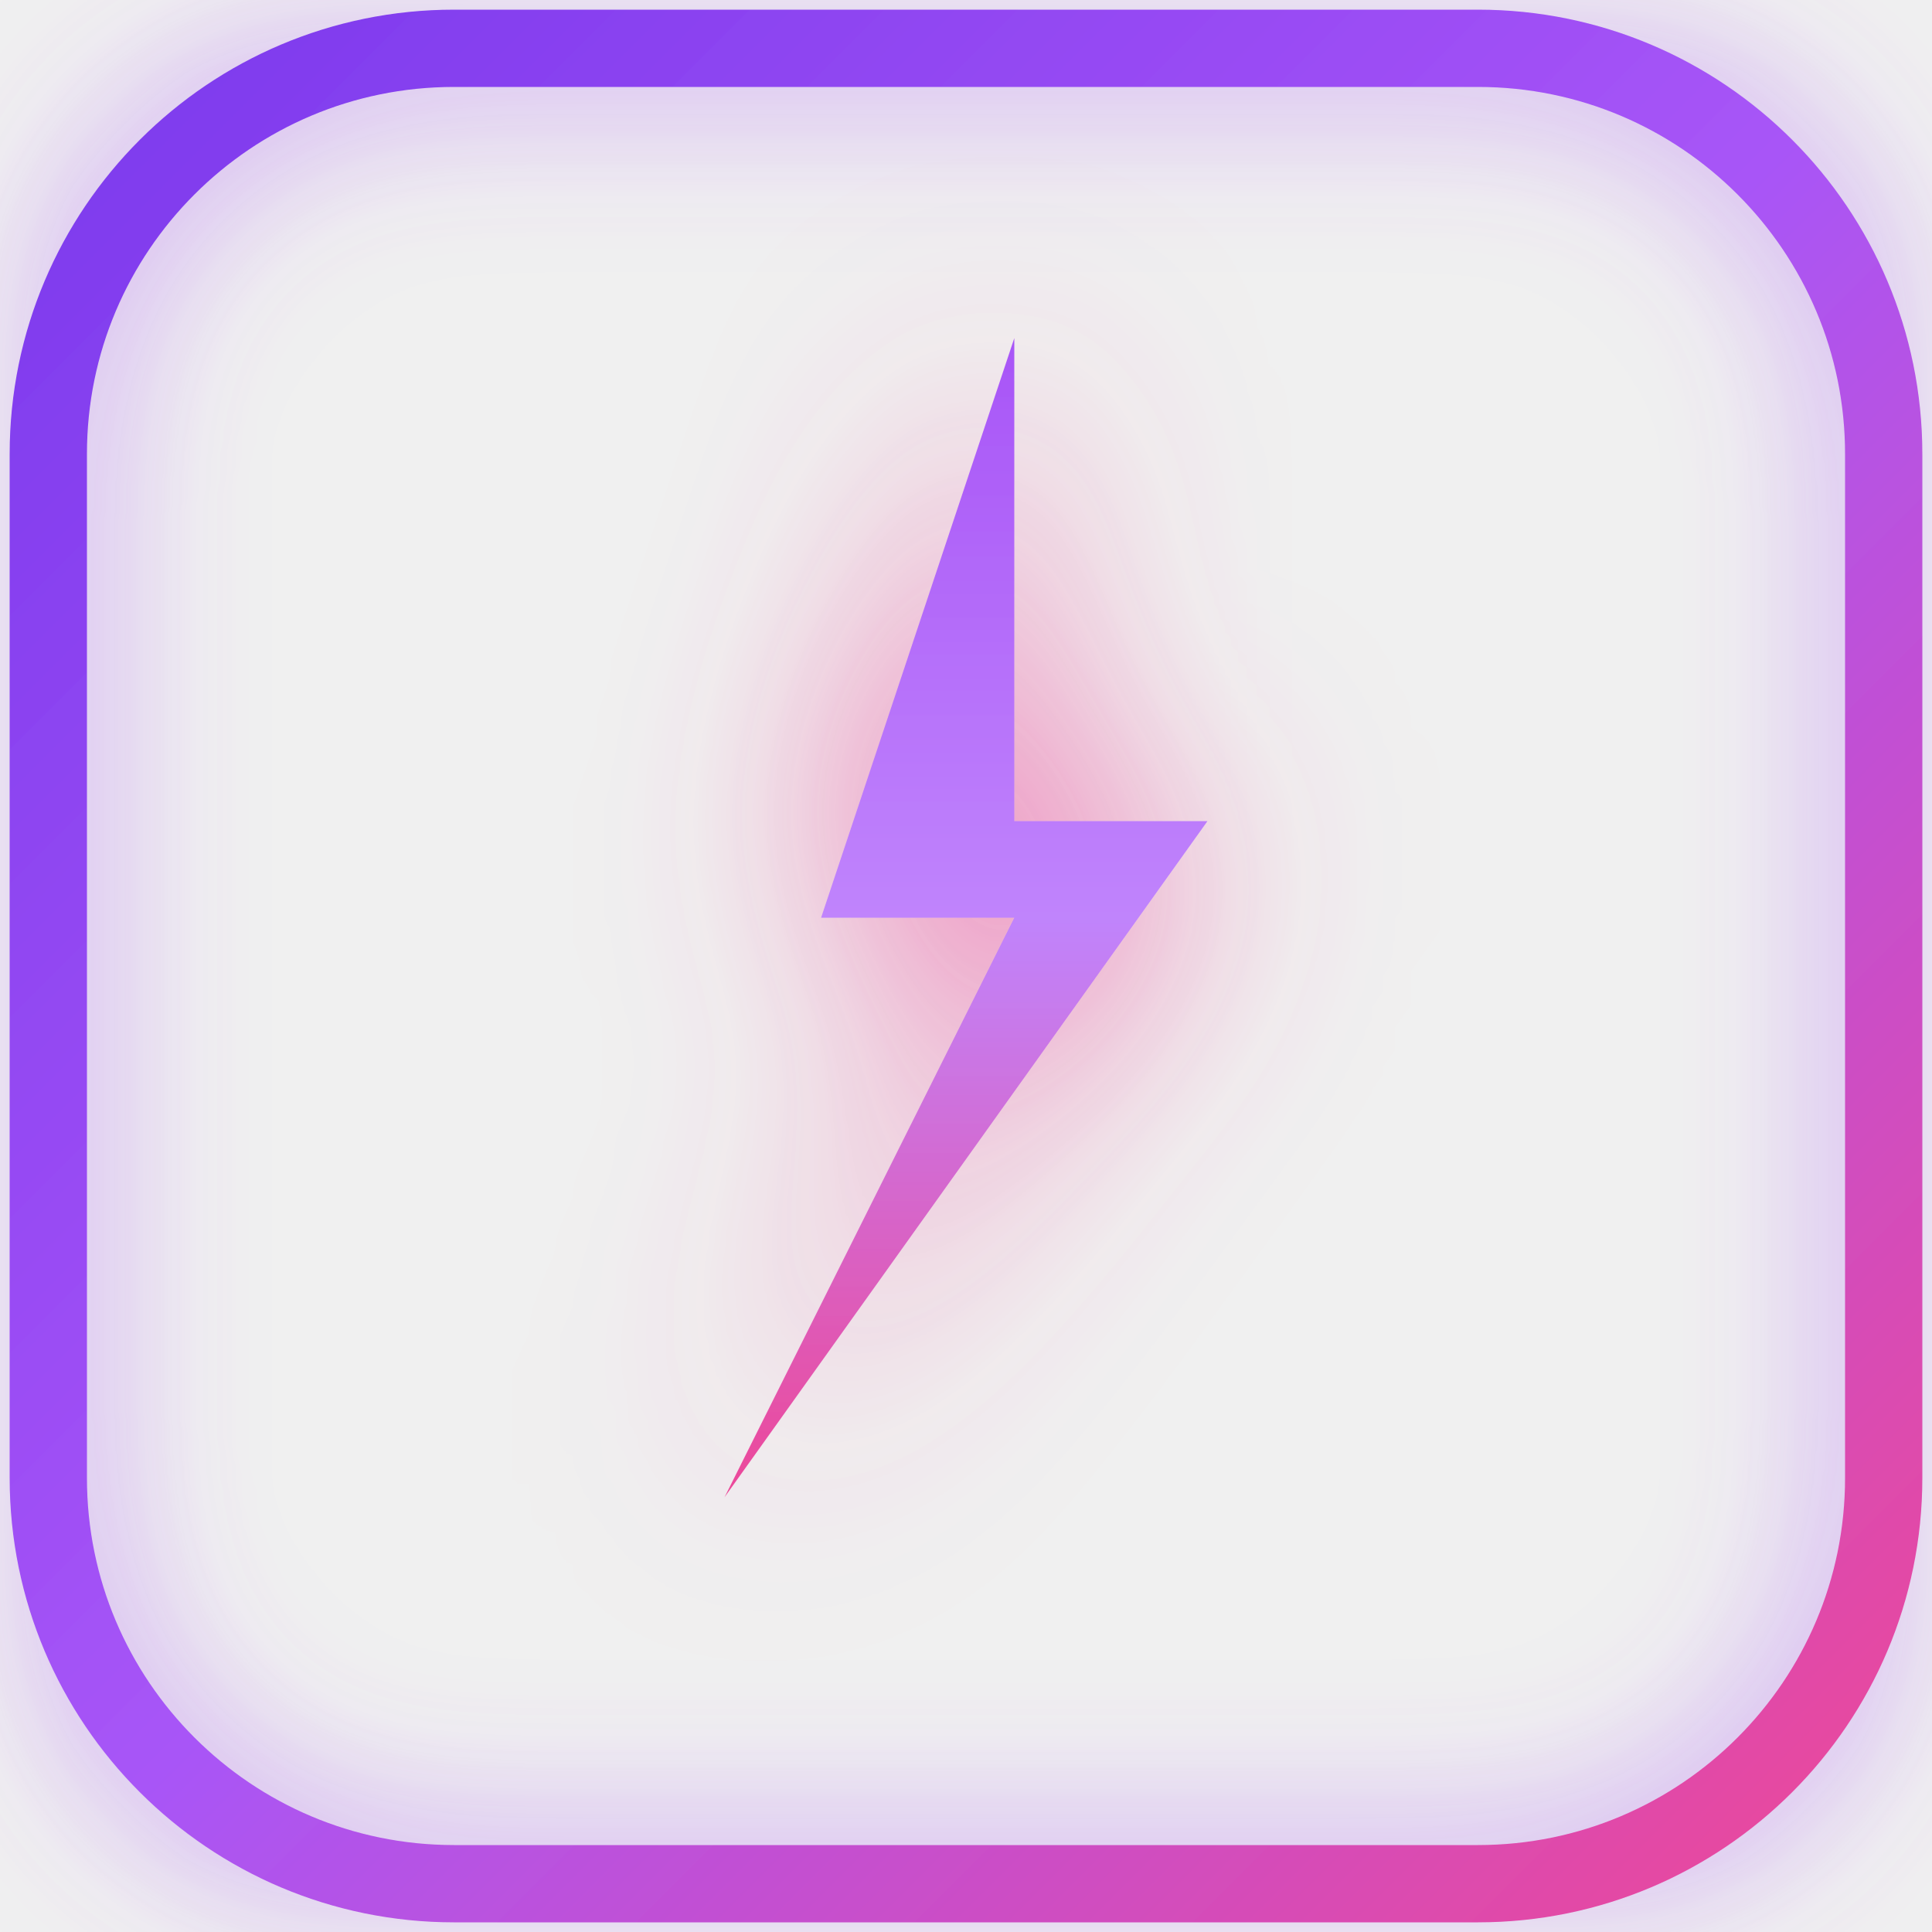
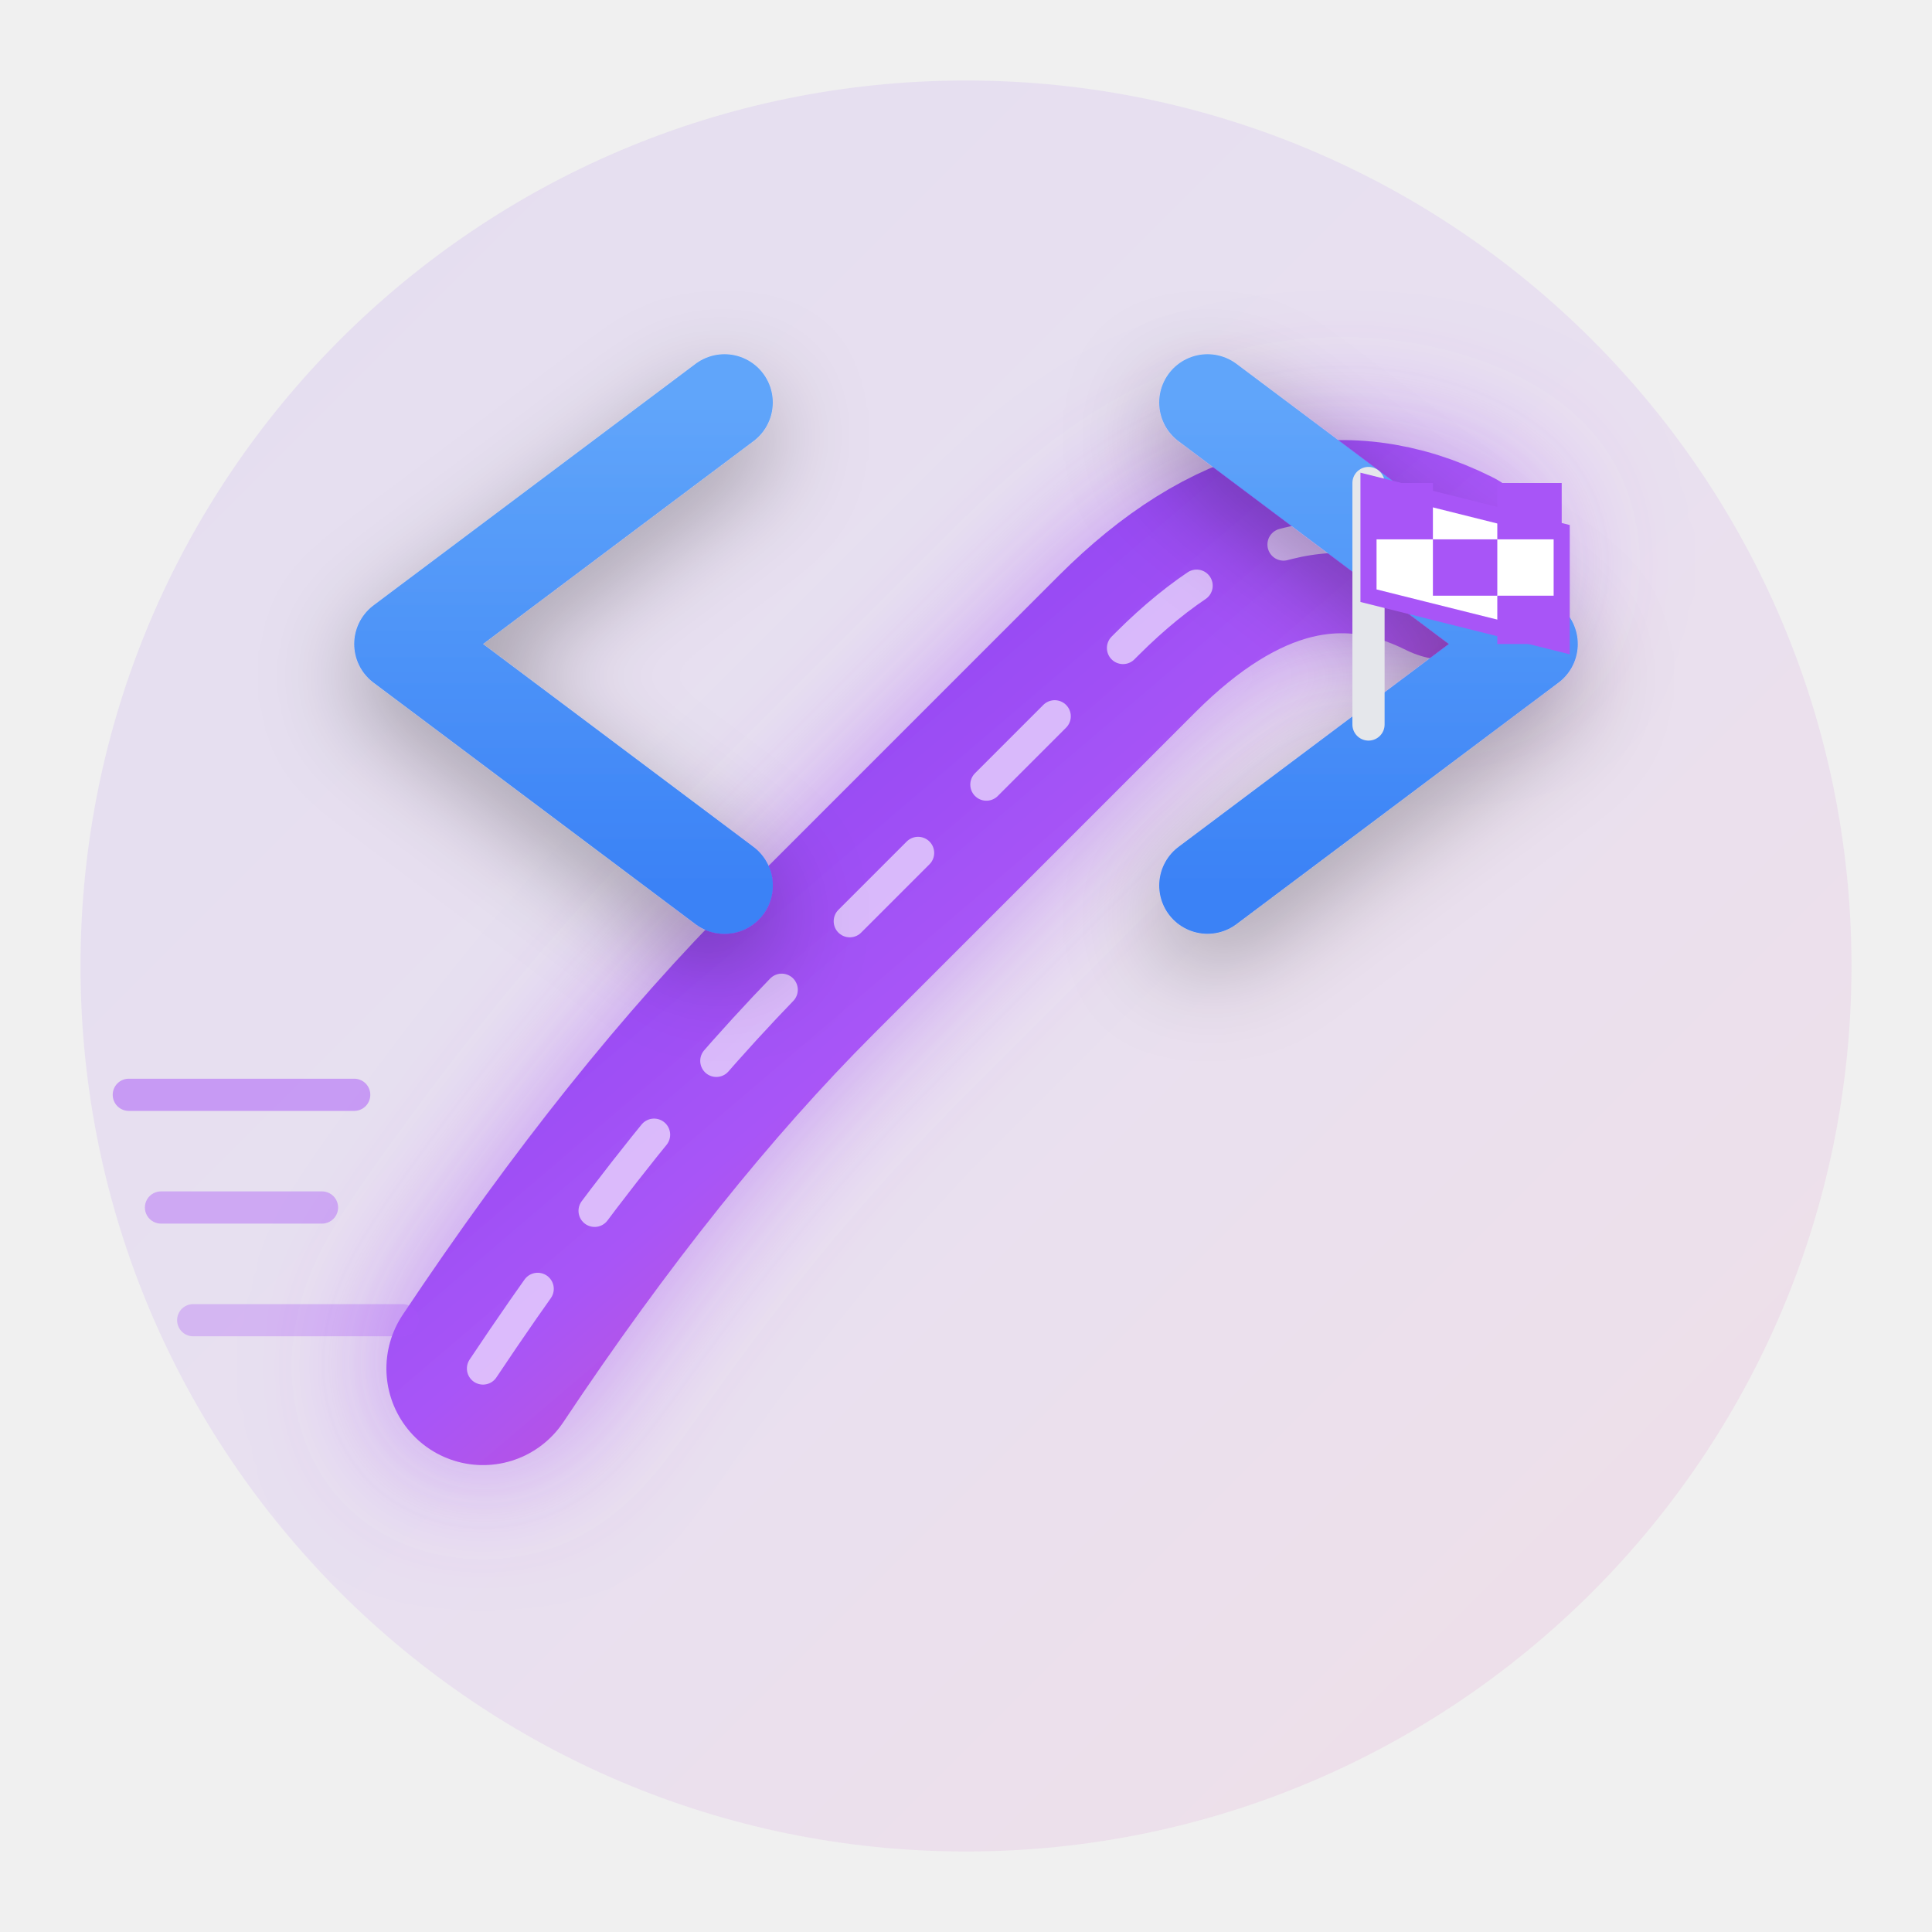
- <svg xmlns="http://www.w3.org/2000/svg" width="200" height="200" viewBox="0 0 200 200" fill="none" preserveAspectRatio="xMidYMid meet">
+ <svg xmlns="http://www.w3.org/2000/svg" width="120" height="120" viewBox="0 0 120 120" fill="none">
  <defs>
-     <linearGradient id="iconStrokeGradient" x1="0%" y1="0%" x2="100%" y2="100%">
+     <linearGradient id="roadGradient" x1="0%" y1="0%" x2="100%" y2="100%">
      <stop offset="0%" style="stop-color:#7C3AED;stop-opacity:1" />
      <stop offset="50%" style="stop-color:#A855F7;stop-opacity:1" />
      <stop offset="100%" style="stop-color:#EC4899;stop-opacity:1" />
    </linearGradient>
-     <linearGradient id="boltGradient" x1="0%" y1="0%" x2="0%" y2="100%">
-       <stop offset="0%" style="stop-color:#A855F7;stop-opacity:1" />
-       <stop offset="50%" style="stop-color:#C084FC;stop-opacity:1" />
-       <stop offset="100%" style="stop-color:#EC4899;stop-opacity:1" />
+     <linearGradient id="codeGradient" x1="0%" y1="0%" x2="0%" y2="100%">
+       <stop offset="0%" style="stop-color:#60A5FA;stop-opacity:1" />
+       <stop offset="100%" style="stop-color:#3B82F6;stop-opacity:1" />
    </linearGradient>
-     <filter id="iconGlow" x="-50%" y="-50%" width="200%" height="200%">
-       <feGaussianBlur in="SourceGraphic" stdDeviation="8" result="blur" />
+     <filter id="glow" x="-50%" y="-50%" width="200%" height="200%">
+       <feGaussianBlur in="SourceGraphic" stdDeviation="4" result="blur" />
      <feFlood flood-color="#A855F7" flood-opacity="0.6" />
      <feComposite in2="blur" operator="in" />
      <feMerge>
        <feMergeNode />
        <feMergeNode in="SourceGraphic" />
      </feMerge>
    </filter>
-     <filter id="boltGlow" x="-50%" y="-50%" width="200%" height="200%">
-       <feGaussianBlur in="SourceGraphic" stdDeviation="12" result="blur" />
-       <feFlood flood-color="#EC4899" flood-opacity="0.8" />
-       <feComposite in2="blur" operator="in" />
+     <filter id="shadow" x="-50%" y="-50%" width="200%" height="200%">
+       <feGaussianBlur in="SourceAlpha" stdDeviation="3" />
+       <feOffset dx="0" dy="2" result="offsetblur" />
+       <feFlood flood-color="#000000" flood-opacity="0.3" />
+       <feComposite in2="offsetblur" operator="in" />
      <feMerge>
        <feMergeNode />
        <feMergeNode in="SourceGraphic" />
      </feMerge>
    </filter>
  </defs>
-   <rect x="5" y="5" width="190" height="190" rx="42" ry="42" fill="none" stroke="url(#iconStrokeGradient)" stroke-width="8" filter="url(#iconGlow)" />
-   <g transform="translate(55, 35)">
-     <path d="M 50 0 L 30 60 L 50 60 L 20 120 L 70 50 L 50 50 Z" fill="url(#boltGradient)" filter="url(#boltGlow)" />
+   <circle cx="60" cy="60" r="55" fill="url(#roadGradient)" opacity="0.1" />
+   <path d="M 30 85 Q 40 70, 50 60 T 70 40 T 90 35" stroke="url(#roadGradient)" stroke-width="12" stroke-linecap="round" fill="none" filter="url(#glow)" />
+   <path d="M 30 85 Q 40 70, 50 60 T 70 40 T 90 35" stroke="#FFFFFF" stroke-width="2" stroke-linecap="round" stroke-dasharray="6,6" fill="none" opacity="0.6" />
+   <path d="M 45 25 L 25 40 L 45 55" stroke="url(#codeGradient)" stroke-width="6" stroke-linecap="round" stroke-linejoin="round" fill="none" filter="url(#shadow)" />
+   <path d="M 75 25 L 95 40 L 75 55" stroke="url(#codeGradient)" stroke-width="6" stroke-linecap="round" stroke-linejoin="round" fill="none" filter="url(#shadow)" />
+   <g transform="translate(85, 30)">
+     <line x1="0" y1="0" x2="0" y2="15" stroke="#E5E7EB" stroke-width="2" stroke-linecap="round" />
+     <path d="M 0 0 L 12 3 L 12 10 L 0 7 Z" fill="#FFFFFF" stroke="#A855F7" stroke-width="1" />
+     <rect x="0" y="0" width="4" height="3.5" fill="#A855F7" />
+     <rect x="4" y="3.5" width="4" height="3.5" fill="#A855F7" />
+     <rect x="8" y="0" width="4" height="3.5" fill="#A855F7" />
+     <rect x="8" y="7" width="4" height="3" fill="#A855F7" />
  </g>
+   <line x1="20" y1="75" x2="10" y2="75" stroke="#A855F7" stroke-width="2" stroke-linecap="round" opacity="0.4" />
+   <line x1="25" y1="82" x2="12" y2="82" stroke="#A855F7" stroke-width="2" stroke-linecap="round" opacity="0.3" />
+   <line x1="22" y1="68" x2="8" y2="68" stroke="#A855F7" stroke-width="2" stroke-linecap="round" opacity="0.5" />
</svg>
